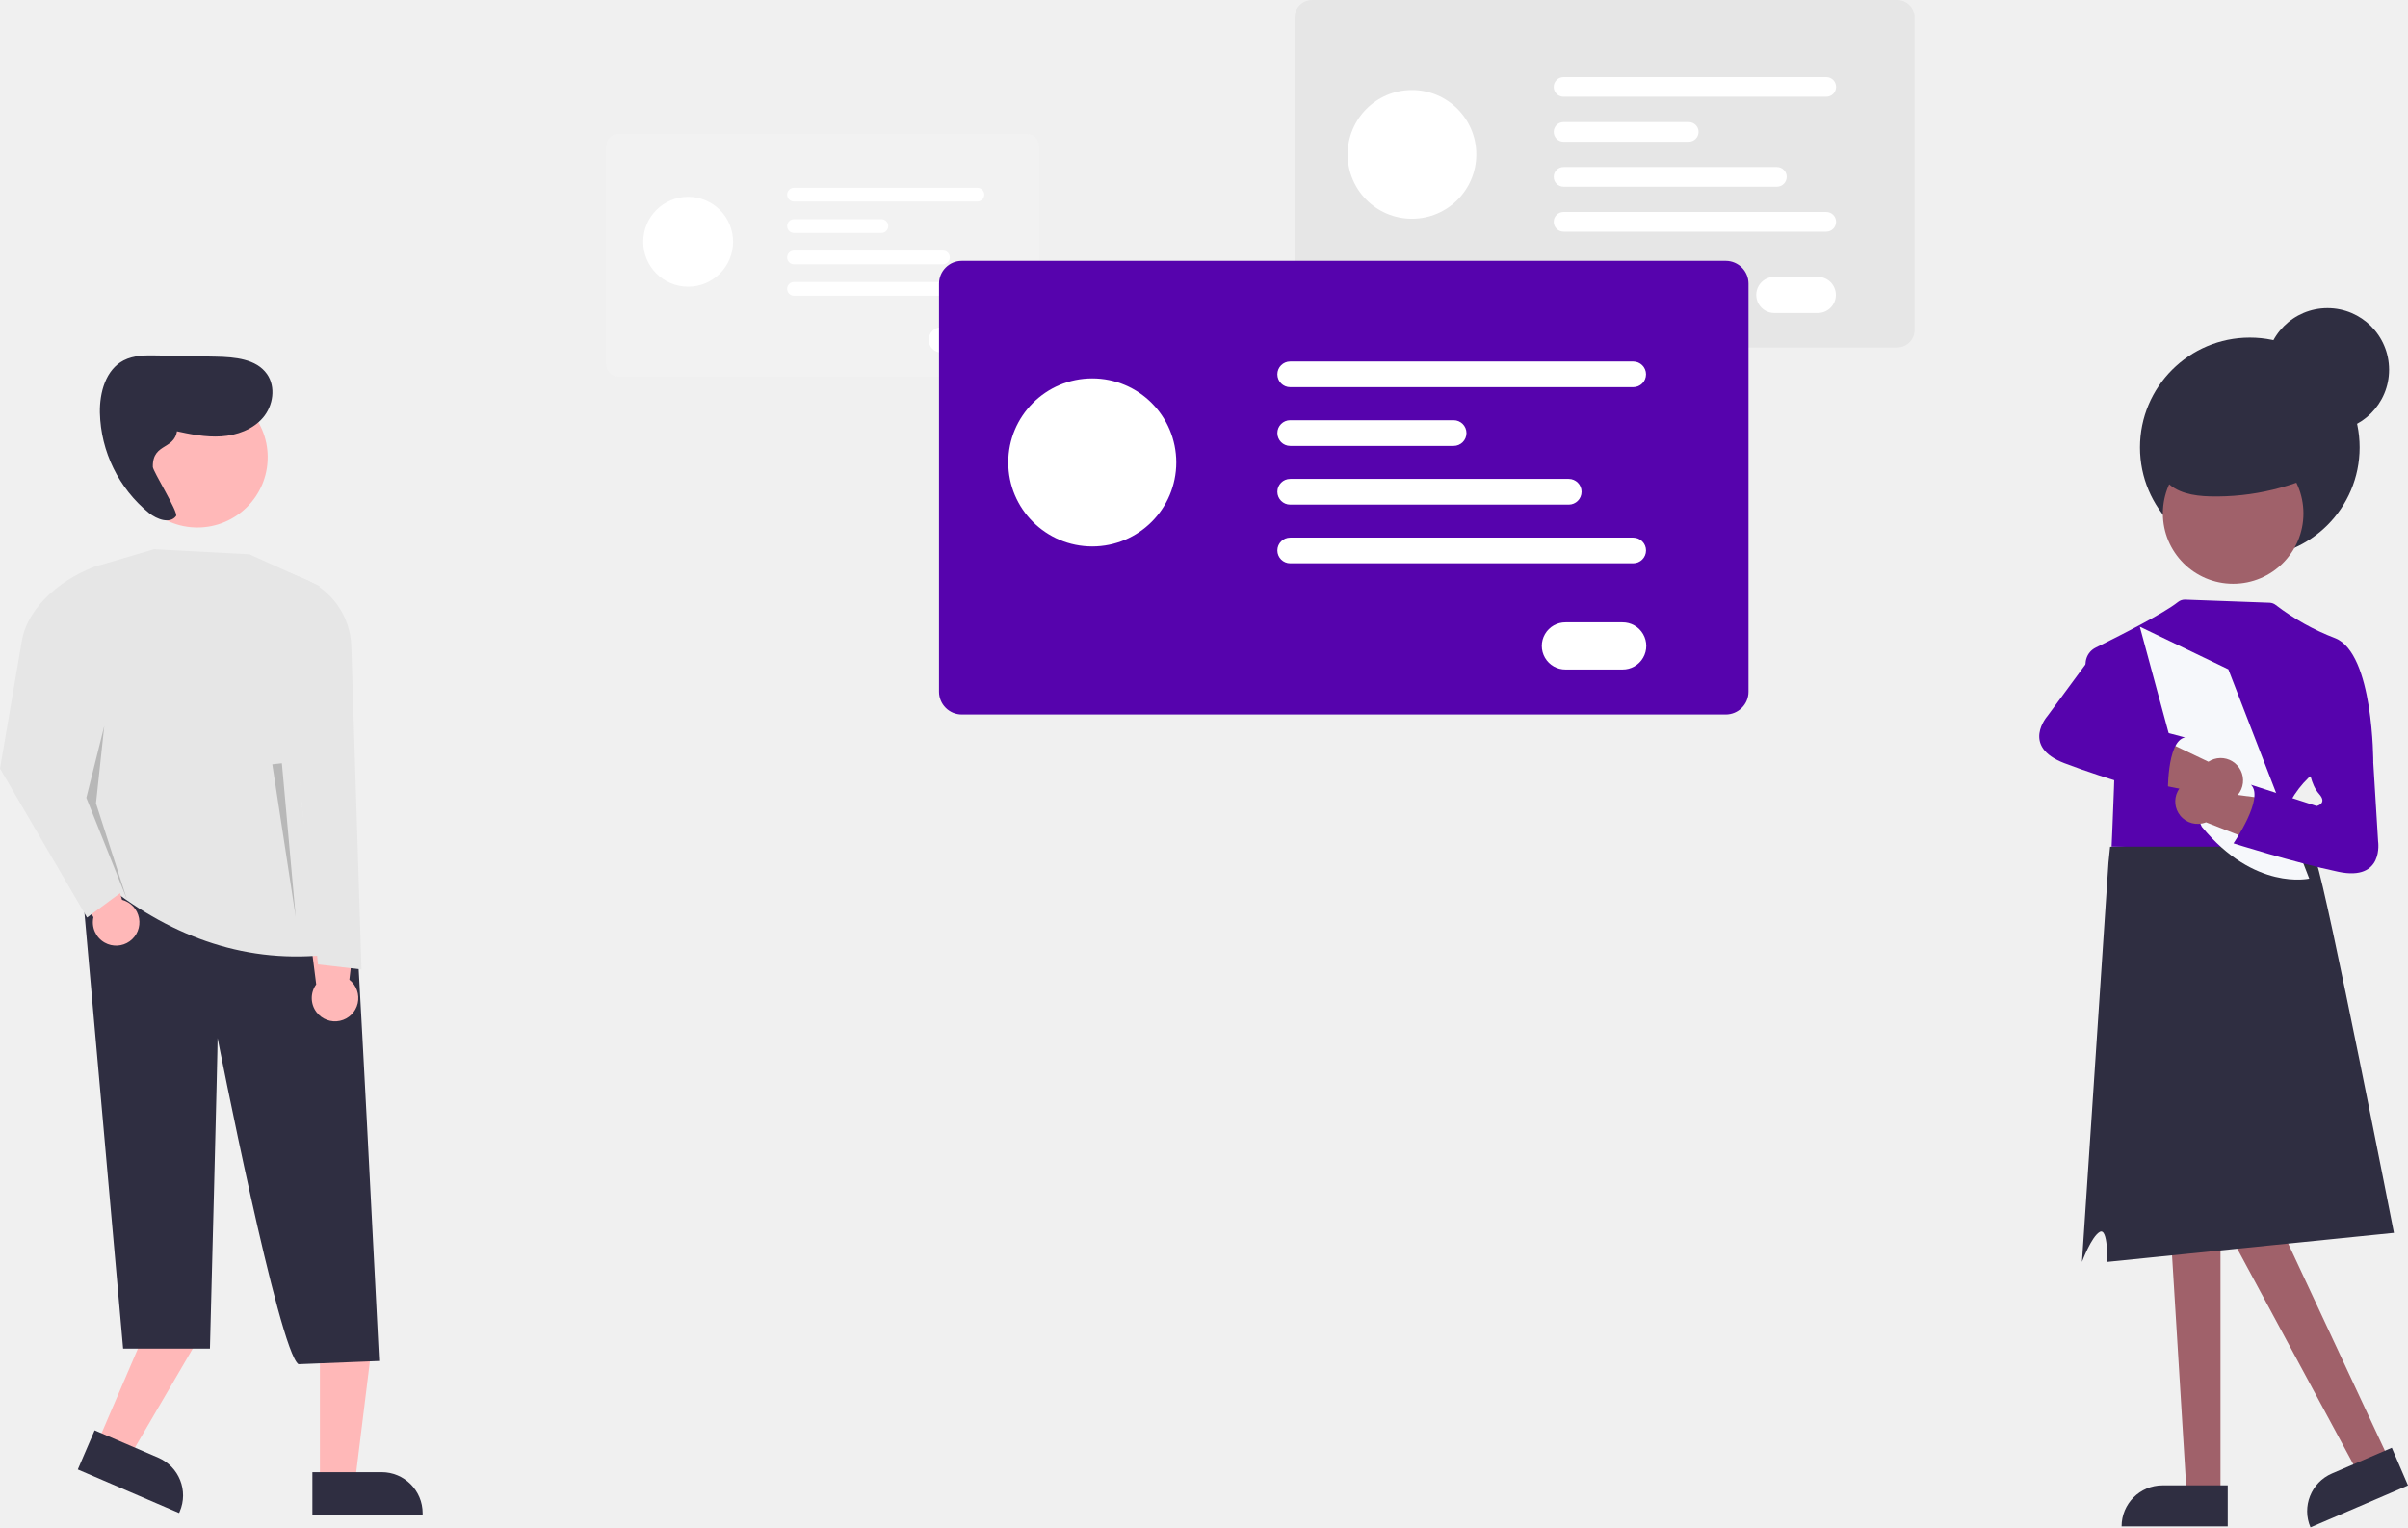
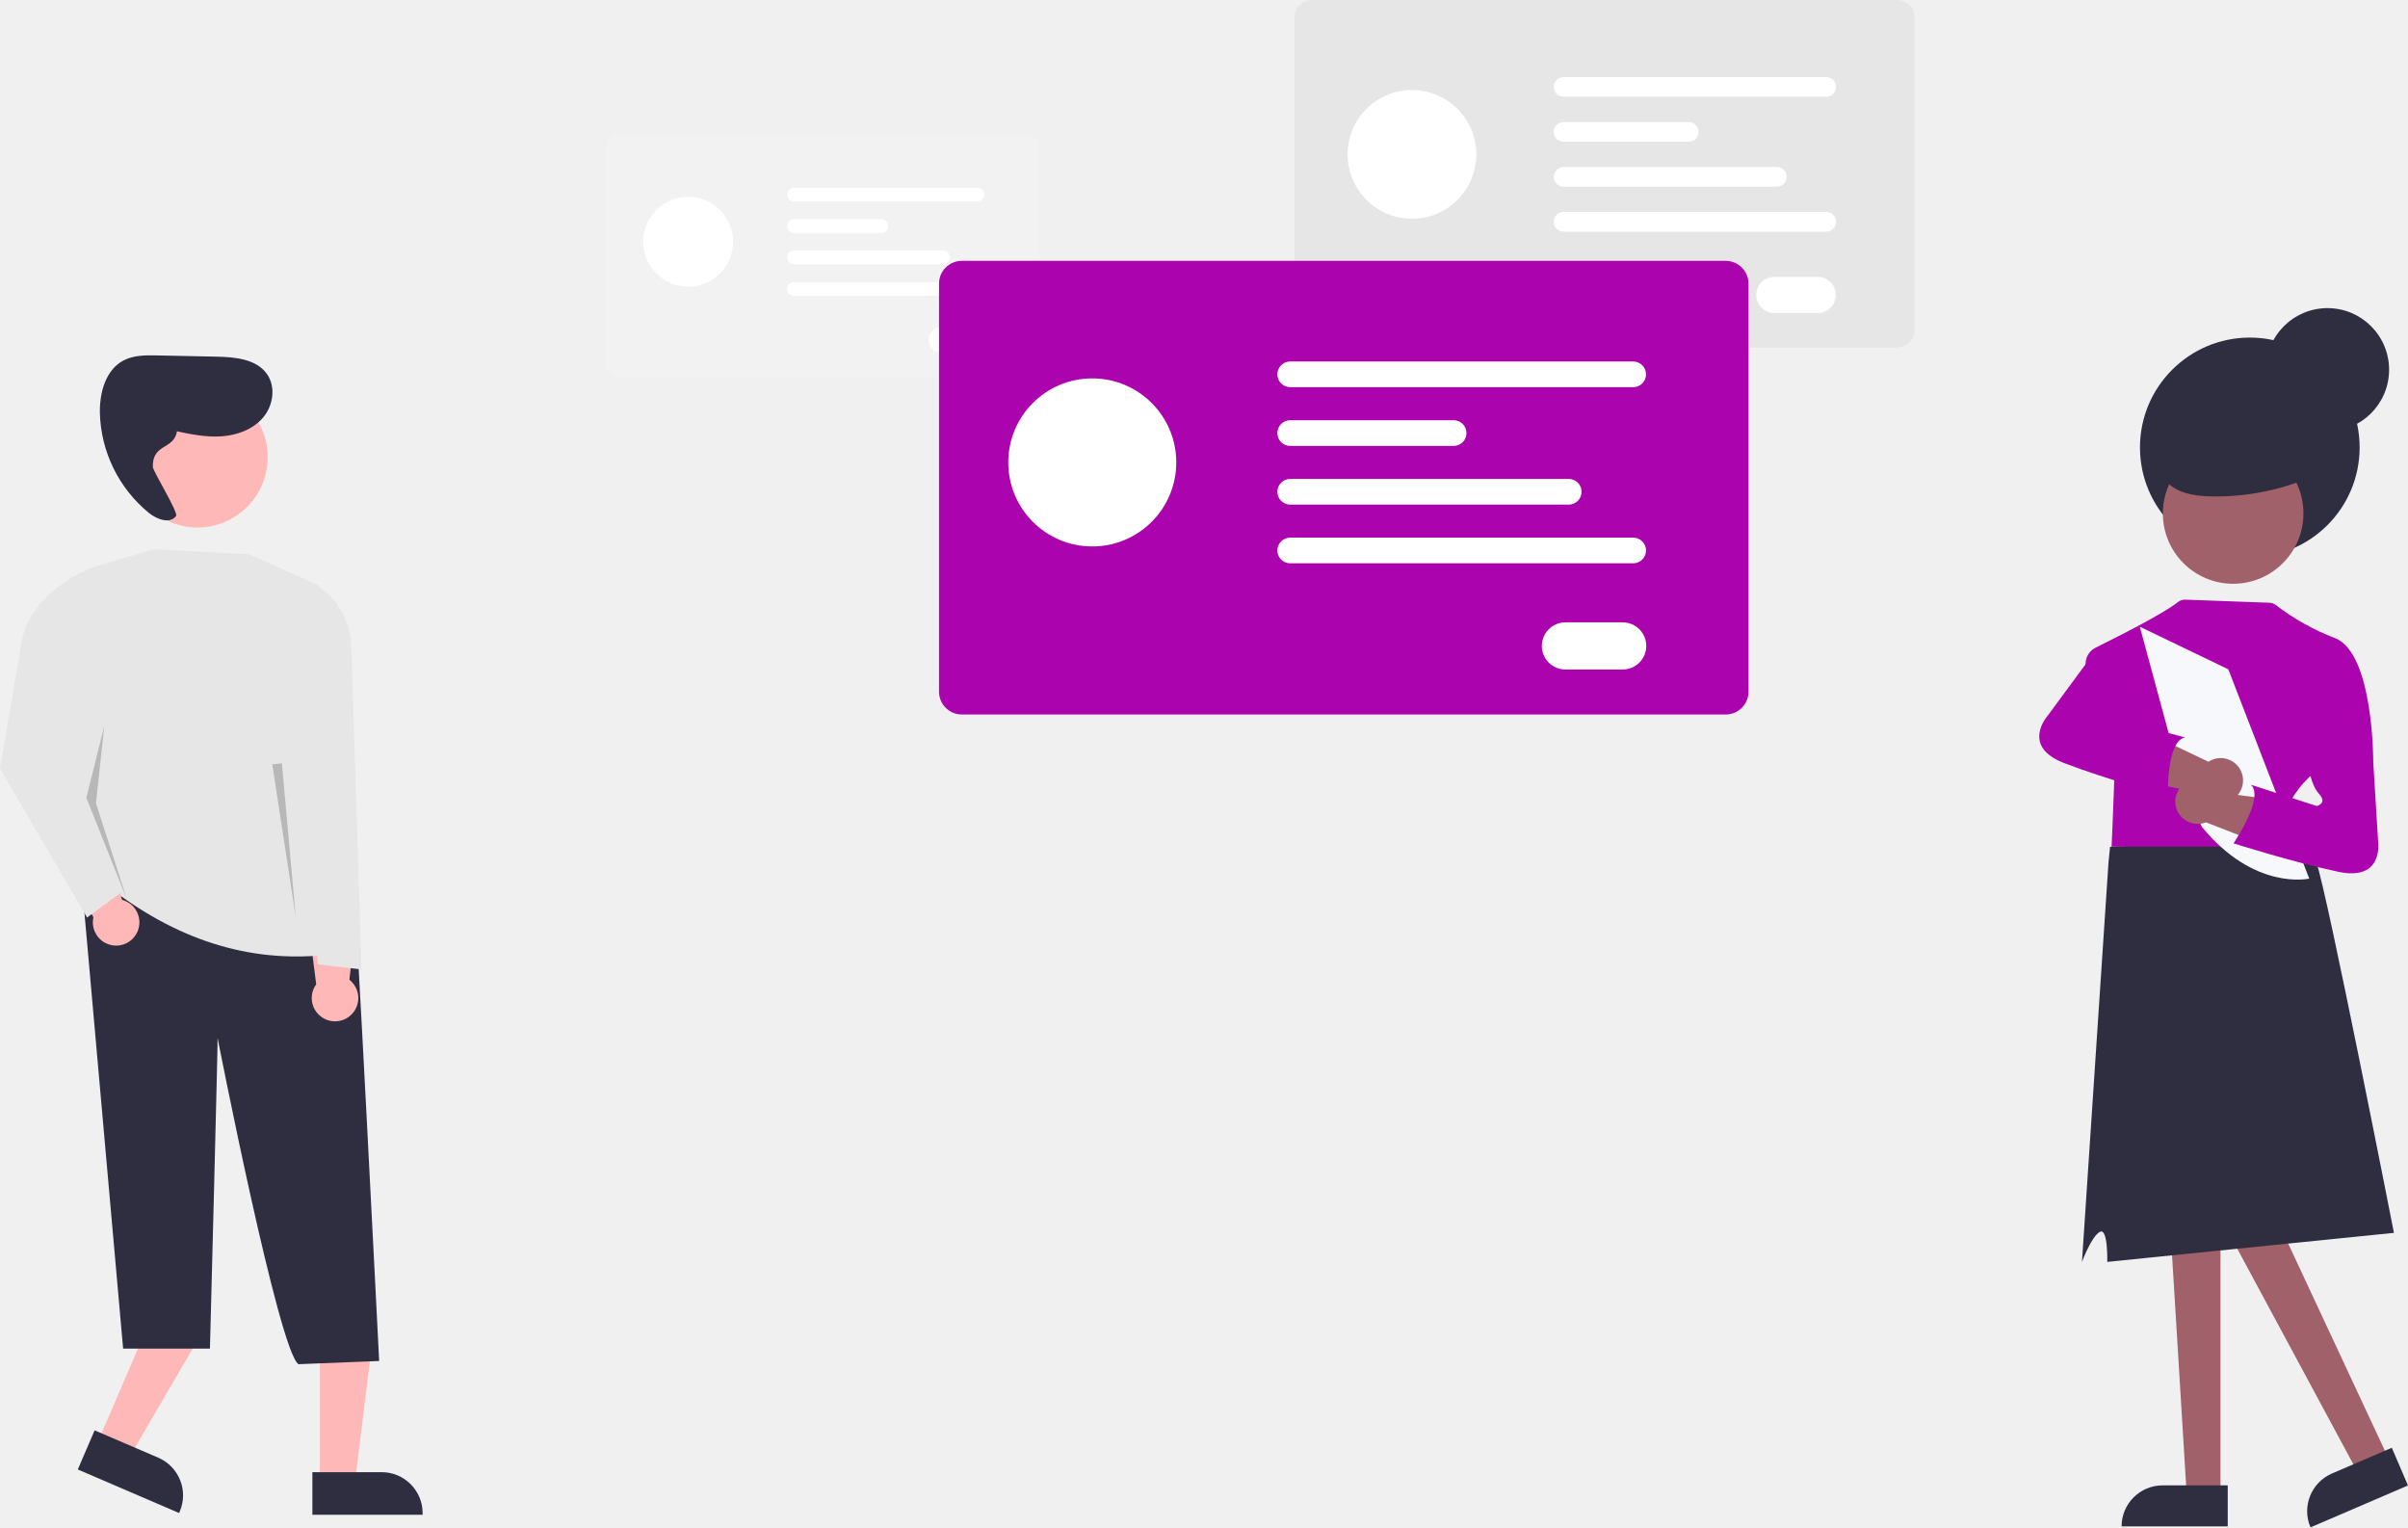
<svg xmlns="http://www.w3.org/2000/svg" id="e415e4e1-8870-48b5-9940-d02b43ac290b" data-name="Layer 1" width="898.978" height="570.08" viewBox="0 0 898.978 570.08">
  <defs>
    <linearGradient id="b3748f69-0e41-4ff3-90ef-d3524a6a40c3" x1="278.848" y1="537.968" x2="278.848" y2="538.148" gradientTransform="matrix(1, 0, 0, -1, -88.27, 870.92)" gradientUnits="userSpaceOnUse">
      <stop offset="0" stop-color="gray" stop-opacity="0.25" />
      <stop offset="0.54" stop-color="gray" stop-opacity="0.12" />
      <stop offset="1" stop-color="gray" stop-opacity="0.1" />
    </linearGradient>
  </defs>
  <polygon points="828.975 558.002 816.367 558.002 810.367 460 828.975 460 828.975 558.002" fill="#a0616a" />
  <path d="M807.362,554.399h24.315a0,0,0,0,1,0,0v15.309a0,0,0,0,1,0,0H792.053a0,0,0,0,1,0,0v0A15.309,15.309,0,0,1,807.362,554.399Z" fill="#2f2e41" />
  <polygon points="891.874 544.746 880.291 549.724 830.577 457.415 847.673 450.068 891.874 544.746" fill="#a0616a" />
  <path d="M1023.762,712.53h24.315a0,0,0,0,1,0,0v15.309a0,0,0,0,1,0,0h-39.624a0,0,0,0,1,0,0v0A15.309,15.309,0,0,1,1023.762,712.53Z" transform="translate(-351.3233 299.5617) rotate(-23.2563)" fill="#2f2e41" />
  <path d="M858.767,294.642H640.333a6.518,6.518,0,0,1-6.51-6.51V171.47a6.518,6.518,0,0,1,6.51-6.51H858.767a6.518,6.518,0,0,1,6.51,6.51V288.131A6.518,6.518,0,0,1,858.767,294.642Z" transform="translate(-150.5108 -164.96)" fill="#e6e6e6" />
  <circle cx="527.129" cy="57.618" r="24.019" fill="#fff" />
  <path d="M832.302,201.072H734.236a3.672,3.672,0,0,1,0-7.345h98.066a3.672,3.672,0,0,1,0,7.345Z" transform="translate(-150.5108 -164.96)" fill="#fff" />
  <path d="M780.964,217.86H734.236a3.672,3.672,0,0,1,0-7.345h46.728a3.672,3.672,0,1,1,0,7.345Z" transform="translate(-150.5108 -164.96)" fill="#fff" />
  <path d="M813.874,234.641H734.236a3.672,3.672,0,0,1,0-7.345h79.638a3.672,3.672,0,0,1,0,7.345Z" transform="translate(-150.5108 -164.96)" fill="#fff" />
  <path d="M832.302,251.422H734.236a3.672,3.672,0,0,1,0-7.345h98.066a3.672,3.672,0,0,1,0,7.345Z" transform="translate(-150.5108 -164.96)" fill="#fff" />
  <path d="M829.231,281.782H812.993a6.744,6.744,0,1,1,0-13.487H829.231a6.744,6.744,0,0,1,0,13.487Z" transform="translate(-150.5108 -164.96)" fill="#fff" />
  <path d="M533.883,305.507H381.367a4.551,4.551,0,0,1-4.546-4.546V219.506a4.551,4.551,0,0,1,4.546-4.546H533.883a4.551,4.551,0,0,1,4.546,4.546V300.961A4.551,4.551,0,0,1,533.883,305.507Z" transform="translate(-150.5108 -164.96)" fill="#f2f2f2" />
  <circle cx="256.905" cy="90.231" r="16.77" fill="#fff" />
  <path d="M515.404,240.174h-68.472a2.564,2.564,0,0,1,0-5.128h68.472a2.564,2.564,0,1,1,0,5.128Z" transform="translate(-150.5108 -164.96)" fill="#fff" />
  <path d="M479.559,251.896H446.932a2.564,2.564,0,0,1,0-5.128h32.626a2.564,2.564,0,0,1,0,5.128Z" transform="translate(-150.5108 -164.96)" fill="#fff" />
  <path d="M502.538,263.613h-55.605a2.564,2.564,0,0,1,0-5.128h55.605a2.564,2.564,0,0,1,0,5.128Z" transform="translate(-150.5108 -164.96)" fill="#fff" />
  <path d="M515.404,275.33h-68.472a2.564,2.564,0,0,1,0-5.128h68.472a2.564,2.564,0,1,1,0,5.128Z" transform="translate(-150.5108 -164.96)" fill="#fff" />
  <path d="M513.26,296.528H501.923a4.708,4.708,0,1,1,0-9.417h11.337a4.708,4.708,0,1,1,0,9.417Z" transform="translate(-150.5108 -164.96)" fill="#fff" />
-   <path d="M794.778,431.642H509.577a8.51,8.51,0,0,1-8.5-8.5V270.822a8.51,8.51,0,0,1,8.5-8.5H794.778a8.51,8.51,0,0,1,8.5,8.5V423.142A8.51,8.51,0,0,1,794.778,431.642Z" transform="translate(-150.5108 -164.96)" fill="#5603ad" />
+   <path d="M794.778,431.642H509.577a8.51,8.51,0,0,1-8.5-8.5V270.822a8.51,8.51,0,0,1,8.5-8.5H794.778a8.51,8.51,0,0,1,8.5,8.5V423.142A8.51,8.51,0,0,1,794.778,431.642Z" transform="translate(-150.5108 -164.96)" fill="#ab03ad" />
  <circle cx="407.777" cy="172.592" r="31.36" fill="#fff" />
  <path d="M760.222,309.472h-128.04a4.795,4.795,0,0,1,0-9.59h128.04a4.795,4.795,0,1,1,0,9.59Z" transform="translate(-150.5108 -164.96)" fill="#fff" />
  <path d="M693.193,331.392H632.182a4.795,4.795,0,0,1,0-9.59h61.01a4.795,4.795,0,1,1,0,9.59Z" transform="translate(-150.5108 -164.96)" fill="#fff" />
  <path d="M736.162,353.302h-103.98a4.795,4.795,0,0,1,0-9.59h103.98a4.795,4.795,0,0,1,0,9.59Z" transform="translate(-150.5108 -164.96)" fill="#fff" />
  <path d="M760.222,375.212h-128.04a4.795,4.795,0,0,1,0-9.59h128.04a4.795,4.795,0,1,1,0,9.59Z" transform="translate(-150.5108 -164.96)" fill="#fff" />
  <path d="M756.213,414.852H735.012a8.805,8.805,0,1,1,0-17.609h21.2a8.805,8.805,0,1,1,0,17.609Z" transform="translate(-150.5108 -164.96)" fill="#fff" />
  <path d="M1044.238,625.112s-24.99-127.42-28.93-138.16c-2.17-5.87-3.6-10.14-3.6-10.14l-73.44,4.2-.6,5.94-9.9,149.02s3.5-9.47,6.64-11.21,2.81,11.19,2.81,11.19" transform="translate(-150.5108 -164.96)" fill="#2f2e41" />
-   <path d="M938.83,480.96h64.279c-1.804-6.459,0-12.445,2.579-17.038a37.63,37.63,0,0,1,6.73-8.736l.441-.395,22.459-4.98,1.208-.263s.178-40.805-14.265-46.405a88.309,88.309,0,0,1-22.137-12.364,3.971,3.971,0,0,0-2.323-.851L966.272,388.775a4.02,4.02,0,0,0-2.671.898c-5.212,4.191-21.789,12.605-30.701,17.006a6.786,6.786,0,0,0-3.219,8.802c3.559,8.172,9.606,21.839,10.242,21.839C940.828,437.32,938.83,480.96,938.83,480.96Z" transform="translate(-150.5108 -164.96)" fill="#5603ad" />
+   <path d="M938.83,480.96h64.279c-1.804-6.459,0-12.445,2.579-17.038a37.63,37.63,0,0,1,6.73-8.736l.441-.395,22.459-4.98,1.208-.263s.178-40.805-14.265-46.405a88.309,88.309,0,0,1-22.137-12.364,3.971,3.971,0,0,0-2.323-.851L966.272,388.775a4.02,4.02,0,0,0-2.671.898c-5.212,4.191-21.789,12.605-30.701,17.006a6.786,6.786,0,0,0-3.219,8.802c3.559,8.172,9.606,21.839,10.242,21.839C940.828,437.32,938.83,480.96,938.83,480.96Z" transform="translate(-150.5108 -164.96)" fill="#ab03ad" />
  <path d="M982.41,414.778l30.209,78.115s-20.423,4.709-40.122-19.366l-7.109-15.517-16.017-59.138Z" transform="translate(-150.5108 -164.96)" fill="#f6f8fb" />
  <circle cx="839.918" cy="167" r="41" fill="#2f2e41" />
  <path d="M964.421,469.329a8.37,8.37,0,0,0,9.655,2.547l21.965,8.595,7.318-16.546-24.749-3.196a8.365,8.365,0,1,0-14.189,8.6Z" transform="translate(-150.5108 -164.96)" fill="#a0616a" />
  <circle cx="833.701" cy="191.645" r="26.239" fill="#a0616a" />
  <path d="M1021.111,339.226a90.609,90.609,0,0,1-45.542,11.004c-6.083-.158-12.786-1.264-16.639-5.975-4.347-5.315-3.259-13.62.934-19.057s10.754-8.503,17.298-10.581c6.192-1.967,12.827-3.234,19.177-1.859a23.879,23.879,0,0,1,17.304,31.724" transform="translate(-150.5108 -164.96)" fill="#2f2e41" />
  <circle cx="868.918" cy="138" r="23" fill="#2f2e41" />
-   <path d="M1027.667,438.706l8.852,10.842,1.804,29.429s2.323,14.986-14.807,11.377-39.178-10.627-39.178-10.627,11.732-17.005,6.496-21.877l24.558,7.946s4.151-.906.898-4.515-3.826-10.114-3.826-10.114Z" transform="translate(-150.5108 -164.96)" fill="#5603ad" />
+   <path d="M1027.667,438.706l8.852,10.842,1.804,29.429s2.323,14.986-14.807,11.377-39.178-10.627-39.178-10.627,11.732-17.005,6.496-21.877l24.558,7.946s4.151-.906.898-4.515-3.826-10.114-3.826-10.114Z" transform="translate(-150.5108 -164.96)" fill="#ab03ad" />
  <path d="M982.213,464.186a8.37,8.37,0,0,1-9.492-3.098l-23.114-4.696,2.829-17.87,22.524,10.742a8.365,8.365,0,1,1,7.253,14.922Z" transform="translate(-150.5108 -164.96)" fill="#a0616a" />
-   <path d="M951.707,422.865s-4.011,5.154-8.701,6.421-1.695,4.28-1.695,4.28l24.94,6.648c-7.041,1.252-6.411,21.902-6.411,21.902s-22.328-6.066-38.676-12.328-6.267-17.59-6.267-17.59l17.482-23.743,13.318-4.306Z" transform="translate(-150.5108 -164.96)" fill="#5603ad" />
+   <path d="M951.707,422.865s-4.011,5.154-8.701,6.421-1.695,4.28-1.695,4.28l24.94,6.648c-7.041,1.252-6.411,21.902-6.411,21.902s-22.328-6.066-38.676-12.328-6.267-17.59-6.267-17.59l17.482-23.743,13.318-4.306Z" transform="translate(-150.5108 -164.96)" fill="#ab03ad" />
  <polygon points="36.427 538.404 48.46 543.575 74.133 499.623 56.374 491.99 36.427 538.404" fill="#ffb8b8" />
  <path d="M181.025,706.298h41.163a0,0,0,0,1,0,0v15.904a0,0,0,0,1,0,0H196.334a15.309,15.309,0,0,1-15.309-15.309v-.595A0,0,0,0,1,181.025,706.298Z" transform="translate(-45.69774 1285.108) rotate(-156.7437)" fill="#2f2e41" />
  <polygon points="119.429 553.213 132.527 553.213 138.76 502.695 119.429 502.695 119.429 553.213" fill="#ffb8b8" />
  <path d="M267.134,714.431h41.163a0,0,0,0,1,0,0V730.335a0,0,0,0,1,0,0H282.443a15.309,15.309,0,0,1-15.309-15.309v-.595A0,0,0,0,1,267.134,714.431Z" transform="translate(424.9191 1279.806) rotate(-180)" fill="#2f2e41" />
  <g opacity="0.1">
    <path d="M190.208,332.752l.74.16A1,1,0,0,0,190.208,332.752Z" transform="translate(-150.5108 -164.96)" fill="url(#b3748f69-0e41-4ff3-90ef-d3524a6a40c3)" />
  </g>
  <path d="M292.06,672.936l-30.126,1.195c-7.355-4.945-30.189-121.752-30.189-121.752.156.904-2.857,115.935-2.857,115.935H196.476l-15.924-179.379,17.576,7.077s80.481-6.526,84.231-1.882C283.148,495.644,292.06,672.936,292.06,672.936Z" transform="translate(-150.5108 -164.96)" fill="#2f2e41" />
  <circle cx="73.701" cy="170.645" r="26.239" fill="#ffb8b8" />
  <path d="M268.673,542.738a8.695,8.695,0,0,1-.114-10.372l-3.082-24.308,18.526-3.171L280.939,530.629a8.69,8.69,0,1,1-12.266,12.109Z" transform="translate(-150.5108 -164.96)" fill="#ffb8b8" />
  <path d="M228.187,318.005l.578.125A.806.806,0,0,0,228.187,318.005Z" transform="translate(-150.5108 -164.96)" fill="#e1e7ef" />
  <path d="M215.787,325.77c5.713,1.248,11.526,2.438,17.36,2.05s11.785-2.548,15.574-7.002,4.837-11.447,1.474-16.231c-3.999-5.688-12.017-6.37-18.968-6.514l-21.904-.454c-4.328-.09-8.869-.132-12.702,1.88-6.659,3.495-8.958,11.984-8.825,19.503a49.883,49.883,0,0,0,18.329,37.425c2.964,2.386,7.845,4.2,10.105,1.138.985-1.335-8.635-16.699-8.662-18.358-.161-9.643,9.31-5.715,9.148-15.359" transform="translate(-150.5108 -164.96)" fill="#2f2e41" />
  <path d="M190.5,495.552c24.969,19.527,52.53,29.37,83.728,25.618-13.176-46.264-17.085-92.178-4.374-137.464l-26.243-11.872L207.996,369.96l-21.44,6.306a14.336,14.336,0,0,0-10.284,14.035C177.029,428.922,180.577,465.065,190.5,495.552Z" transform="translate(-150.5108 -164.96)" fill="#e6e6e6" />
  <path d="M269.23,524.919l16.246,1.875L281.672,406.159a28.08,28.08,0,0,0-17.266-25.035l-5.798-2.416,1.562,56.548Z" transform="translate(-150.5108 -164.96)" fill="#e6e6e6" />
  <path d="M189.598,516.782a8.695,8.695,0,0,1-4.21-9.48l-12.45-21.104,15.758-10.244,7.374,24.853a8.69,8.69,0,1,1-6.472,15.975Z" transform="translate(-150.5108 -164.96)" fill="#ffb8b8" />
  <path d="M183.002,507.424l15.21-11.218-16.46-48.766,5.936-71.544h0c-12.895,4.053-26.74,14.939-29.02,28.262l-8.157,47.656Z" transform="translate(-150.5108 -164.96)" fill="#e6e6e6" />
  <polygon points="38.925 270.993 32.23 297.771 47.422 335.77 35.835 299.831 38.925 270.993" opacity="0.2" />
  <polygon points="105.236 284.875 110.404 342.256 101.653 285.275 105.236 284.875" opacity="0.2" />
</svg>
